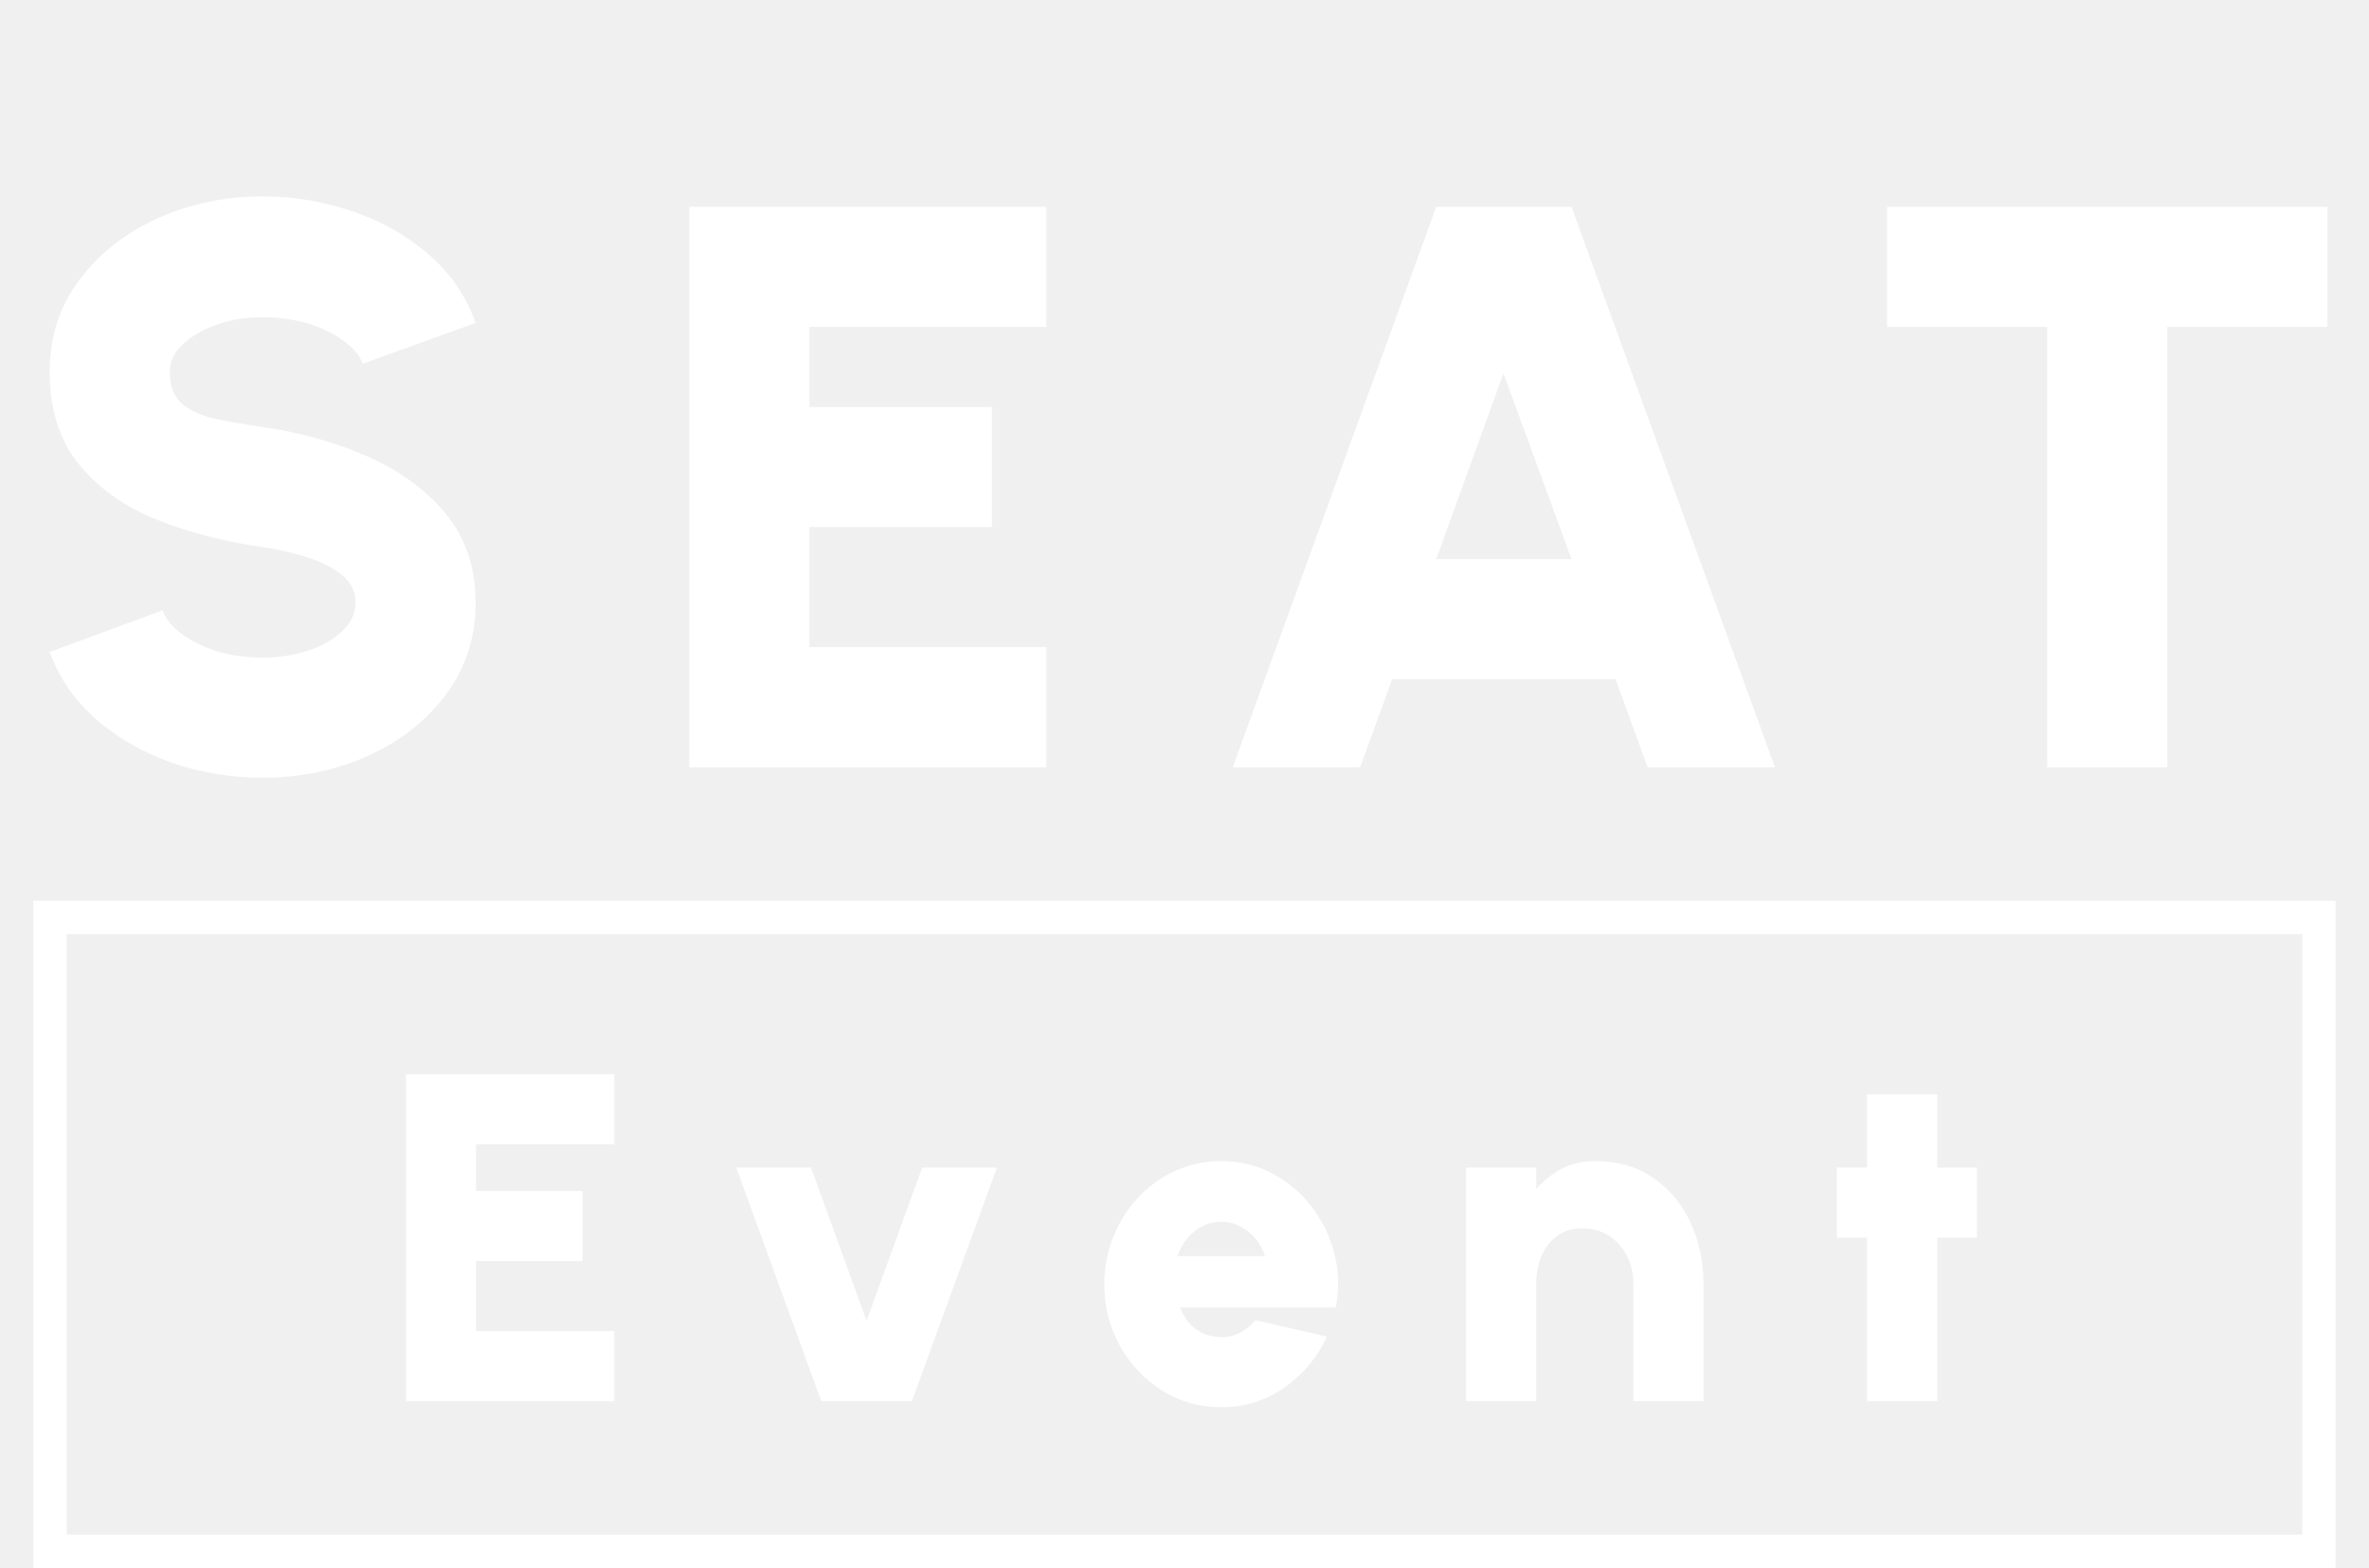
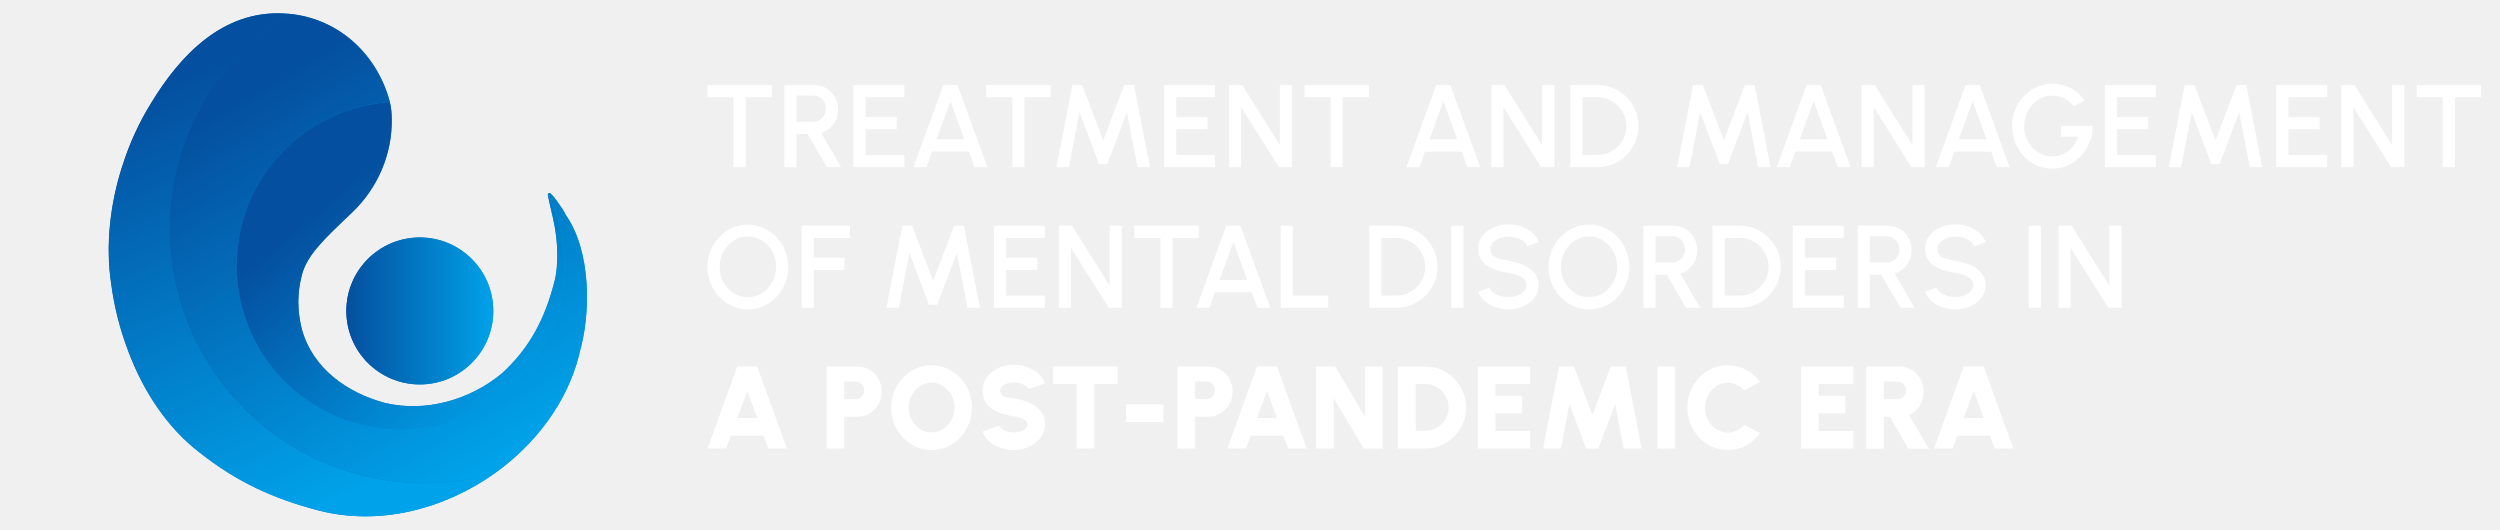
- <svg xmlns="http://www.w3.org/2000/svg" width="71" height="47" viewBox="0 0 71 47" fill="none">
-   <path d="M7.872 23.312C6.928 23.312 6.024 23.164 5.16 22.868C4.295 22.564 3.539 22.132 2.892 21.572C2.244 21.004 1.776 20.328 1.488 19.544L4.872 18.296C4.952 18.528 5.128 18.752 5.399 18.968C5.679 19.184 6.032 19.364 6.455 19.508C6.88 19.644 7.351 19.712 7.872 19.712C8.351 19.712 8.803 19.644 9.227 19.508C9.652 19.364 9.995 19.168 10.259 18.92C10.524 18.672 10.655 18.384 10.655 18.056C10.655 17.72 10.515 17.444 10.236 17.228C9.963 17.004 9.611 16.828 9.18 16.7C8.755 16.564 8.319 16.464 7.872 16.4C6.655 16.224 5.564 15.936 4.596 15.536C3.635 15.128 2.876 14.568 2.316 13.856C1.764 13.144 1.488 12.24 1.488 11.144C1.488 10.096 1.784 9.18 2.376 8.396C2.967 7.604 3.748 6.988 4.715 6.548C5.691 6.108 6.744 5.888 7.872 5.888C8.816 5.888 9.72 6.04 10.584 6.344C11.456 6.64 12.216 7.072 12.864 7.64C13.511 8.208 13.976 8.888 14.255 9.68L10.871 10.904C10.791 10.672 10.611 10.452 10.332 10.244C10.059 10.028 9.711 9.852 9.287 9.716C8.864 9.58 8.392 9.512 7.872 9.512C7.407 9.504 6.963 9.572 6.54 9.716C6.115 9.86 5.768 10.056 5.495 10.304C5.223 10.552 5.088 10.832 5.088 11.144C5.088 11.576 5.215 11.9 5.471 12.116C5.728 12.324 6.064 12.472 6.479 12.56C6.904 12.648 7.367 12.728 7.872 12.8C9.024 12.968 10.084 13.268 11.052 13.7C12.02 14.132 12.796 14.708 13.38 15.428C13.963 16.148 14.255 17.024 14.255 18.056C14.255 19.104 13.96 20.024 13.367 20.816C12.784 21.6 12.008 22.212 11.04 22.652C10.072 23.092 9.015 23.312 7.872 23.312ZM20.656 23V6.2H31.36V9.8H24.256V12.2H29.728V15.8H24.256V19.4H31.36V23H20.656ZM43.044 6.2H47.099L53.196 23H49.38L48.419 20.36H41.724L40.764 23H36.947L43.044 6.2ZM43.044 16.76H47.099L45.059 11.192L43.044 16.76ZM69.755 6.2V9.8H64.955V23H61.355V9.8H56.555V6.2H69.755ZM12.167 42V32.2H18.411V34.3H14.267V35.7H17.459V37.8H14.267V39.9H18.411V42H12.167ZM27.33 42H24.614L22.066 35H24.306L25.972 39.592L27.638 35H29.878L27.33 42ZM36.597 42.182C35.953 42.182 35.365 42.016 34.833 41.685C34.305 41.354 33.883 40.908 33.566 40.348C33.253 39.788 33.097 39.17 33.097 38.493C33.097 37.984 33.188 37.508 33.37 37.065C33.552 36.617 33.801 36.225 34.119 35.889C34.441 35.548 34.814 35.282 35.239 35.091C35.663 34.9 36.116 34.804 36.597 34.804C37.157 34.804 37.668 34.928 38.13 35.175C38.596 35.418 38.988 35.749 39.306 36.169C39.628 36.584 39.856 37.053 39.992 37.576C40.127 38.099 40.141 38.638 40.034 39.193H35.365C35.43 39.356 35.516 39.506 35.624 39.641C35.736 39.772 35.871 39.877 36.03 39.956C36.193 40.035 36.382 40.077 36.597 40.082C36.802 40.087 36.991 40.042 37.164 39.949C37.341 39.856 37.495 39.73 37.626 39.571L39.768 40.068C39.483 40.689 39.058 41.197 38.494 41.594C37.929 41.986 37.297 42.182 36.597 42.182ZM35.288 37.653H37.913C37.847 37.452 37.749 37.275 37.619 37.121C37.488 36.967 37.334 36.846 37.157 36.757C36.984 36.668 36.797 36.624 36.597 36.624C36.401 36.624 36.214 36.668 36.037 36.757C35.864 36.846 35.712 36.967 35.582 37.121C35.456 37.275 35.358 37.452 35.288 37.653ZM51.054 38.458V42H48.954V38.486C48.954 38.183 48.891 37.905 48.765 37.653C48.639 37.401 48.462 37.2 48.233 37.051C48.005 36.897 47.736 36.82 47.428 36.82C47.125 36.82 46.871 36.897 46.665 37.051C46.46 37.2 46.304 37.401 46.196 37.653C46.094 37.905 46.042 38.183 46.042 38.486V42H43.942V35H46.042V35.644C46.262 35.392 46.516 35.189 46.805 35.035C47.095 34.881 47.428 34.804 47.806 34.804C48.478 34.804 49.055 34.97 49.535 35.301C50.021 35.628 50.394 36.069 50.655 36.624C50.917 37.175 51.05 37.786 51.054 38.458ZM59.25 37.1H58.06V42H55.96V37.1H55.05V35H55.96V32.802H58.06V35H59.25V37.1Z" fill="white" />
-   <rect x="1.5" y="27.5" width="68" height="19" stroke="white" />
+ <svg xmlns="http://www.w3.org/2000/svg" version="1.1" id="Layer_1" x="0px" y="0px" viewBox="0 0 221.82 47" style="enable-background:new 0 0 221.82 47;" xml:space="preserve">
+   <style type="text/css">
+ 	.st0{fill:url(#SVGID_1_);}
+ 	.st1{fill:url(#SVGID_2_);}
+ 	.st2{fill:#FFFFFF;}
+ 	.st3{fill:url(#XMLID_2_);}
+ 	.st4{fill:url(#XMLID_3_);}
+ 	.st5{fill:url(#XMLID_4_);}
+ 	.st6{fill:url(#XMLID_5_);}
+ </style>
+   <g>
+     <linearGradient id="SVGID_1_" gradientUnits="userSpaceOnUse" x1="9.633" y1="23.5" x2="52.078" y2="23.5">
+       <stop offset="0" style="stop-color:#044F9F" />
+       <stop offset="1" style="stop-color:#00A2E9" />
+     </linearGradient>
+     <path class="st0" d="M50.2,19.07c-0.16-0.4-1.23-1.92-1.43-1.94c-0.02-0.01-0.04-0.01-0.06,0.01c-0.01,0.01-0.02,0-0.02,0   c-0.02,0-0.03,0.01-0.03,0.01c-0.02,0.01-0.03,0.02-0.04,0.04c-0.03,0.05,0.22,1.14,0.46,2.17c0.24,1.06,0.38,2.14,0.38,3.22   c0,0.81-0.05,1.62-0.25,2.39c-0.82,3.19-2.12,5.84-4.66,8.15c-2.82,2.35-6.77,3.49-10.38,2.63c-3.34-0.89-6.44-3.06-7.39-6.58   c-0.4-1.65-0.41-3.13,0.01-4.77c0.47-1.81,2.05-3.26,4.43-5.52c2.28-2.17,3.59-5.18,3.55-8.32c-0.01-0.56-0.06-1.08-0.17-1.51   c-1.05-3.99-4.31-7.4-9-7.83c-0.15-0.02-0.3-0.02-0.45-0.03c-5.36-0.27-9.14,3.69-11.71,7.92c-1.06,1.7-1.93,3.59-2.56,5.58   c-0.01,0.02-0.02,0.03-0.02,0.05c-1.09,3.39-1.5,7.06-0.98,10.45c0.26,1.97,0.77,4,1.51,5.95l0,0.01c1.33,3.51,3.43,6.77,6.33,8.99   c3.3,2.62,6.61,4.13,10.62,5.16c5.32,1.37,11.09-0.12,15.59-3.33c3.58-2.56,6.36-6.23,7.44-10.4c0.03-0.1,0.05-0.21,0.07-0.31   C52.45,27.71,52.43,22.25,50.2,19.07z" />
+     <linearGradient id="SVGID_2_" gradientUnits="userSpaceOnUse" x1="30.727" y1="27.592" x2="43.777" y2="27.592">
+       <stop offset="0" style="stop-color:#044F9F" />
+       <stop offset="1" style="stop-color:#00A2E9" />
+     </linearGradient>
+     <circle class="st1" cx="37.25" cy="27.59" r="6.52" />
+   </g>
+   <g>
+     <path class="st2" d="M68.49,7.55v1.08h-2.32v6.2h-1.08v-6.2h-2.31V7.55H68.49z" />
+     <path class="st2" d="M69.59,14.83V7.55h2.68c0.39,0,0.75,0.1,1.06,0.29c0.32,0.19,0.57,0.46,0.75,0.78s0.28,0.69,0.28,1.09   c0,0.34-0.06,0.65-0.19,0.93c-0.13,0.28-0.31,0.52-0.53,0.72c-0.23,0.2-0.49,0.34-0.78,0.43l1.76,3.04h-1.25l-1.71-2.94h-1v2.94   H69.59z M70.67,10.81h1.49c0.2,0,0.39-0.05,0.56-0.16c0.17-0.1,0.31-0.24,0.41-0.42c0.1-0.17,0.15-0.37,0.15-0.59   c0-0.22-0.05-0.42-0.15-0.59c-0.1-0.18-0.24-0.31-0.41-0.42c-0.17-0.1-0.36-0.15-0.56-0.15h-1.49V10.81z" />
+     <path class="st2" d="M75.72,14.83V7.55h4.52v1.08H76.8v1.76h2.77v1.08H76.8v2.28h3.44v1.08H75.72z" />
+     <path class="st2" d="M83.7,7.55h1.26l2.65,7.28h-1.14l-0.5-1.38H82.7l-0.5,1.38h-1.15L83.7,7.55z M83.1,12.36h2.46l-1.23-3.38   L83.1,12.36z" />
+     <path class="st2" d="M93.22,7.55v1.08H90.9v6.2h-1.08v-6.2H87.5V7.55H93.22z" />
+     <path class="st2" d="M93.74,14.83l1.41-7.28h0.87l1.87,4.9l1.86-4.9h0.87l1.41,7.28h-1.1l-0.94-4.87l-1.74,4.6h-0.73l-1.74-4.6   l-0.94,4.87H93.74z" />
+     <path class="st2" d="M103.29,14.83V7.55h4.52v1.08h-3.44v1.76h2.77v1.08h-2.77v2.28h3.44v1.08H103.29z" />
+     <path class="st2" d="M109.05,14.83V7.55h1.17l3.34,5.33V7.55h1.08v7.28h-1.17l-3.35-5.33v5.33H109.05z" />
+     <path class="st2" d="M121.46,7.55v1.08h-2.32v6.2h-1.08v-6.2h-2.31V7.55H121.46z" />
+     <path class="st2" d="M127.43,7.55h1.26l2.65,7.28h-1.14l-0.5-1.38h-3.26l-0.5,1.38h-1.15L127.43,7.55z M126.84,12.36h2.46   l-1.23-3.38L126.84,12.36z" />
+     <path class="st2" d="M132.32,14.83V7.55h1.17l3.34,5.33V7.55h1.08v7.28h-1.17L133.4,9.5v5.33H132.32z" />
+     <path class="st2" d="M139.33,14.83V7.55h2.41c0.5,0,0.97,0.09,1.42,0.28c0.44,0.19,0.83,0.45,1.16,0.79s0.59,0.72,0.78,1.16   c0.19,0.44,0.28,0.91,0.28,1.41c0,0.5-0.09,0.97-0.28,1.41c-0.19,0.44-0.45,0.83-0.78,1.16s-0.72,0.6-1.16,0.79   c-0.44,0.19-0.91,0.28-1.42,0.28H139.33z M140.41,13.75h1.33c0.35,0,0.68-0.07,0.99-0.2c0.31-0.13,0.58-0.32,0.82-0.55   c0.24-0.24,0.42-0.51,0.55-0.82s0.2-0.64,0.2-0.99c0-0.35-0.07-0.69-0.2-0.99s-0.32-0.58-0.55-0.82c-0.24-0.24-0.51-0.42-0.82-0.55   c-0.31-0.13-0.64-0.2-0.99-0.2h-1.33V13.75z" />
+     <path class="st2" d="M148.81,14.83l1.41-7.28h0.87l1.87,4.9l1.86-4.9h0.87l1.41,7.28H156l-0.94-4.87l-1.74,4.6h-0.73l-1.74-4.6   l-0.94,4.87H148.81z" />
+     <path class="st2" d="M160.29,7.55h1.26l2.65,7.28h-1.14l-0.5-1.38h-3.26l-0.5,1.38h-1.15L160.29,7.55z M159.69,12.36h2.46   l-1.23-3.38L159.69,12.36z" />
+     <path class="st2" d="M165.18,14.83V7.55h1.17l3.34,5.33V7.55h1.08v7.28h-1.17l-3.35-5.33v5.33H165.18z" />
+     <path class="st2" d="M174.4,7.55h1.26l2.65,7.28h-1.14l-0.5-1.38h-3.26l-0.5,1.38h-1.15L174.4,7.55z M173.8,12.36h2.46l-1.23-3.38   L173.8,12.36z" />
+     <path class="st2" d="M182.11,14.96c-0.51,0-0.98-0.1-1.41-0.29s-0.81-0.47-1.14-0.82c-0.32-0.35-0.58-0.75-0.76-1.21   c-0.18-0.46-0.27-0.94-0.27-1.46c0-0.54,0.1-1.05,0.29-1.5c0.19-0.46,0.46-0.86,0.8-1.19c0.34-0.34,0.72-0.6,1.15-0.79   s0.88-0.28,1.36-0.28c0.54,0,1.05,0.12,1.55,0.37c0.5,0.25,0.93,0.62,1.29,1.12l-0.97,0.52c-0.25-0.31-0.54-0.55-0.87-0.71   c-0.33-0.16-0.67-0.24-1.02-0.24c-0.34,0-0.66,0.07-0.96,0.21c-0.3,0.14-0.57,0.33-0.8,0.57c-0.23,0.24-0.42,0.53-0.55,0.86   c-0.13,0.33-0.2,0.68-0.2,1.07c0,0.37,0.06,0.72,0.19,1.05c0.13,0.33,0.31,0.61,0.54,0.86c0.23,0.24,0.5,0.44,0.8,0.57   c0.3,0.14,0.63,0.21,0.98,0.21c0.26,0,0.5-0.04,0.74-0.12c0.24-0.08,0.46-0.2,0.66-0.36c0.2-0.15,0.38-0.34,0.53-0.55   c0.15-0.22,0.27-0.45,0.36-0.72h-1.54v-0.96h2.81c0.01,0.52-0.08,1.01-0.27,1.47c-0.19,0.46-0.44,0.86-0.77,1.21   s-0.71,0.62-1.14,0.82S182.61,14.96,182.11,14.96z" />
+     <path class="st2" d="M186.76,14.83V7.55h4.52v1.08h-3.44v1.76h2.77v1.08h-2.77v2.28h3.44v1.08H186.76z" />
+     <path class="st2" d="M192.43,14.83l1.41-7.28h0.87l1.87,4.9l1.86-4.9h0.87l1.41,7.28h-1.1l-0.94-4.87l-1.74,4.6h-0.73l-1.74-4.6   l-0.94,4.87H192.43z" />
+     <path class="st2" d="M201.97,14.83V7.55h4.52v1.08h-3.44v1.76h2.77v1.08h-2.77v2.28h3.44v1.08H201.97z" />
+     <path class="st2" d="M207.74,14.83V7.55h1.17l3.34,5.33V7.55h1.08v7.28h-1.17l-3.35-5.33v5.33H207.74z" />
+     <path class="st2" d="M220.14,7.55v1.08h-2.32v6.2h-1.08v-6.2h-2.31V7.55H220.14z" />
+     <path class="st2" d="M66.36,27.45c-0.49,0-0.96-0.1-1.39-0.29s-0.81-0.47-1.14-0.81c-0.33-0.35-0.59-0.75-0.78-1.2   c-0.19-0.46-0.28-0.94-0.28-1.46c0-0.52,0.09-1.01,0.28-1.46c0.19-0.46,0.45-0.86,0.78-1.2c0.33-0.35,0.71-0.62,1.14-0.81   s0.9-0.29,1.39-0.29c0.5,0,0.96,0.1,1.39,0.29c0.43,0.2,0.81,0.47,1.14,0.81c0.33,0.35,0.59,0.75,0.77,1.2s0.28,0.94,0.28,1.46   c0,0.52-0.09,1.01-0.28,1.46s-0.44,0.86-0.77,1.2c-0.33,0.35-0.71,0.62-1.14,0.81C67.32,27.35,66.86,27.45,66.36,27.45z    M66.36,26.37c0.35,0,0.67-0.07,0.97-0.21c0.3-0.14,0.57-0.34,0.8-0.59c0.23-0.25,0.41-0.53,0.54-0.86s0.19-0.67,0.19-1.04   c0-0.37-0.06-0.71-0.19-1.04c-0.13-0.33-0.31-0.61-0.54-0.86c-0.23-0.25-0.5-0.44-0.8-0.58c-0.3-0.14-0.63-0.21-0.97-0.21   s-0.67,0.07-0.97,0.21c-0.3,0.14-0.57,0.34-0.8,0.59s-0.41,0.53-0.54,0.86c-0.13,0.32-0.19,0.67-0.19,1.04   c0,0.37,0.06,0.72,0.19,1.04c0.13,0.32,0.31,0.61,0.54,0.86s0.5,0.44,0.8,0.58S66.02,26.37,66.36,26.37z" />
+     <path class="st2" d="M71.13,27.31v-7.28h4.29v1.08h-3.21v1.76h2.71v1.08h-2.71v3.36H71.13z" />
+     <path class="st2" d="M78.65,27.31l1.41-7.28h0.87l1.87,4.9l1.86-4.9h0.87l1.41,7.28h-1.1l-0.94-4.87l-1.74,4.6h-0.73l-1.74-4.6   l-0.94,4.87H78.65z" />
+     <path class="st2" d="M88.19,27.31v-7.28h4.52v1.08h-3.44v1.76h2.77v1.08h-2.77v2.28h3.44v1.08H88.19z" />
+     <path class="st2" d="M93.95,27.31v-7.28h1.17l3.34,5.33v-5.33h1.08v7.28h-1.17l-3.35-5.33v5.33H93.95z" />
+     <path class="st2" d="M106.36,20.03v1.08h-2.32v6.2h-1.08v-6.2h-2.31v-1.08H106.36z" />
+     <path class="st2" d="M108.8,20.03h1.26l2.65,7.28h-1.14l-0.5-1.38h-3.26l-0.5,1.38h-1.15L108.8,20.03z M108.21,24.85h2.46   l-1.23-3.38L108.21,24.85z" />
+     <path class="st2" d="M113.63,27.31v-7.28h1.08v6.2h3.14v1.08H113.63z" />
+     <path class="st2" d="M121.49,27.31v-7.28h2.41c0.5,0,0.97,0.09,1.42,0.28c0.44,0.19,0.83,0.45,1.16,0.79s0.59,0.72,0.78,1.16   c0.19,0.44,0.28,0.91,0.28,1.41c0,0.5-0.09,0.97-0.28,1.41c-0.19,0.44-0.45,0.83-0.78,1.16s-0.72,0.6-1.16,0.79   c-0.44,0.19-0.91,0.28-1.42,0.28H121.49z M122.57,26.23h1.33c0.35,0,0.68-0.07,0.99-0.2c0.31-0.13,0.58-0.32,0.82-0.55   c0.24-0.24,0.42-0.51,0.55-0.82s0.2-0.64,0.2-0.99c0-0.35-0.07-0.69-0.2-0.99s-0.32-0.58-0.55-0.82c-0.24-0.24-0.51-0.42-0.82-0.55   c-0.31-0.13-0.64-0.2-0.99-0.2h-1.33V26.23z" />
+     <path class="st2" d="M128.77,27.31v-7.28h1.08v7.28H128.77z" />
+     <path class="st2" d="M133.85,27.45c-0.4,0-0.78-0.06-1.15-0.19c-0.37-0.12-0.69-0.3-0.96-0.54s-0.47-0.51-0.59-0.83l1.01-0.38   c0.06,0.17,0.17,0.31,0.34,0.44c0.17,0.13,0.37,0.23,0.6,0.3c0.23,0.07,0.48,0.11,0.74,0.11c0.28,0,0.54-0.04,0.78-0.14   c0.24-0.09,0.44-0.21,0.59-0.37c0.15-0.16,0.23-0.35,0.23-0.56c0-0.22-0.08-0.4-0.24-0.55c-0.16-0.14-0.36-0.25-0.6-0.34   c-0.24-0.08-0.5-0.15-0.76-0.19c-0.51-0.08-0.97-0.2-1.37-0.36c-0.4-0.16-0.72-0.38-0.96-0.67c-0.23-0.29-0.35-0.66-0.35-1.12   c0-0.43,0.12-0.81,0.37-1.13c0.25-0.32,0.58-0.57,0.98-0.75c0.41-0.18,0.85-0.27,1.32-0.27c0.39,0,0.77,0.06,1.14,0.18   s0.69,0.3,0.97,0.54c0.28,0.23,0.48,0.52,0.6,0.85l-1.02,0.37c-0.06-0.17-0.17-0.32-0.34-0.44c-0.17-0.13-0.37-0.23-0.6-0.3   c-0.23-0.07-0.48-0.11-0.74-0.11c-0.28,0-0.54,0.04-0.78,0.13s-0.44,0.22-0.59,0.38c-0.15,0.16-0.23,0.35-0.23,0.56   c0,0.26,0.07,0.46,0.21,0.59s0.33,0.24,0.57,0.3c0.24,0.06,0.51,0.12,0.81,0.17c0.48,0.08,0.92,0.2,1.33,0.38   c0.41,0.18,0.74,0.41,0.98,0.71c0.25,0.29,0.37,0.65,0.37,1.08c0,0.43-0.12,0.81-0.37,1.13c-0.25,0.32-0.58,0.58-0.98,0.75   C134.77,27.36,134.33,27.45,133.85,27.45z" />
+     <path class="st2" d="M140.99,27.45c-0.49,0-0.96-0.1-1.39-0.29s-0.81-0.47-1.14-0.81c-0.33-0.35-0.59-0.75-0.78-1.2   c-0.19-0.46-0.28-0.94-0.28-1.46c0-0.52,0.09-1.01,0.28-1.46c0.19-0.46,0.45-0.86,0.78-1.2c0.33-0.35,0.71-0.62,1.14-0.81   s0.9-0.29,1.39-0.29c0.5,0,0.96,0.1,1.39,0.29c0.43,0.2,0.81,0.47,1.14,0.81c0.33,0.35,0.59,0.75,0.77,1.2s0.28,0.94,0.28,1.46   c0,0.52-0.09,1.01-0.28,1.46s-0.44,0.86-0.77,1.2c-0.33,0.35-0.71,0.62-1.14,0.81C141.95,27.35,141.48,27.45,140.99,27.45z    M140.99,26.37c0.35,0,0.67-0.07,0.97-0.21c0.3-0.14,0.57-0.34,0.8-0.59c0.23-0.25,0.41-0.53,0.54-0.86s0.19-0.67,0.19-1.04   c0-0.37-0.06-0.71-0.19-1.04c-0.13-0.33-0.31-0.61-0.54-0.86c-0.23-0.25-0.5-0.44-0.8-0.58c-0.3-0.14-0.63-0.21-0.97-0.21   s-0.67,0.07-0.97,0.21c-0.3,0.14-0.57,0.34-0.8,0.59s-0.41,0.53-0.54,0.86c-0.13,0.32-0.19,0.67-0.19,1.04   c0,0.37,0.06,0.72,0.19,1.04c0.13,0.32,0.31,0.61,0.54,0.86s0.5,0.44,0.8,0.58S140.64,26.37,140.99,26.37z" />
+     <path class="st2" d="M145.82,27.31v-7.28h2.68c0.39,0,0.75,0.1,1.06,0.29c0.32,0.19,0.57,0.46,0.75,0.78s0.28,0.69,0.28,1.09   c0,0.34-0.06,0.65-0.19,0.93c-0.13,0.28-0.31,0.52-0.53,0.72c-0.23,0.2-0.49,0.34-0.78,0.43l1.76,3.04h-1.25l-1.71-2.94h-1v2.94   H145.82z M146.9,23.29h1.49c0.2,0,0.39-0.05,0.56-0.16c0.17-0.1,0.31-0.24,0.41-0.42c0.1-0.17,0.15-0.37,0.15-0.59   c0-0.22-0.05-0.42-0.15-0.59c-0.1-0.18-0.24-0.31-0.41-0.42c-0.17-0.1-0.36-0.15-0.56-0.15h-1.49V23.29z" />
+     <path class="st2" d="M151.95,27.31v-7.28h2.41c0.5,0,0.97,0.09,1.42,0.28c0.44,0.19,0.83,0.45,1.16,0.79s0.59,0.72,0.78,1.16   c0.19,0.44,0.28,0.91,0.28,1.41c0,0.5-0.09,0.97-0.28,1.41c-0.19,0.44-0.45,0.83-0.78,1.16s-0.72,0.6-1.16,0.79   c-0.44,0.19-0.91,0.28-1.42,0.28H151.95z M153.03,26.23h1.33c0.35,0,0.68-0.07,0.99-0.2c0.31-0.13,0.58-0.32,0.82-0.55   c0.24-0.24,0.42-0.51,0.55-0.82s0.2-0.64,0.2-0.99c0-0.35-0.07-0.69-0.2-0.99s-0.32-0.58-0.55-0.82c-0.24-0.24-0.51-0.42-0.82-0.55   c-0.31-0.13-0.64-0.2-0.99-0.2h-1.33V26.23z" />
+     <path class="st2" d="M159.07,27.31v-7.28h4.52v1.08h-3.44v1.76h2.77v1.08h-2.77v2.28h3.44v1.08H159.07z" />
+     <path class="st2" d="M164.84,27.31v-7.28h2.68c0.39,0,0.75,0.1,1.06,0.29c0.32,0.19,0.57,0.46,0.75,0.78s0.28,0.69,0.28,1.09   c0,0.34-0.06,0.65-0.19,0.93c-0.13,0.28-0.31,0.52-0.53,0.72c-0.23,0.2-0.49,0.34-0.78,0.43l1.76,3.04h-1.25l-1.71-2.94h-1v2.94   H164.84z M165.91,23.29h1.49c0.2,0,0.39-0.05,0.56-0.16c0.17-0.1,0.31-0.24,0.41-0.42c0.1-0.17,0.15-0.37,0.15-0.59   c0-0.22-0.05-0.42-0.15-0.59c-0.1-0.18-0.24-0.31-0.41-0.42c-0.17-0.1-0.36-0.15-0.56-0.15h-1.49V23.29z" />
+     <path class="st2" d="M173.5,27.45c-0.4,0-0.78-0.06-1.15-0.19c-0.37-0.12-0.69-0.3-0.96-0.54s-0.47-0.51-0.59-0.83l1.01-0.38   c0.06,0.17,0.17,0.31,0.34,0.44c0.17,0.13,0.37,0.23,0.6,0.3c0.23,0.07,0.48,0.11,0.74,0.11c0.28,0,0.54-0.04,0.78-0.14   c0.24-0.09,0.44-0.21,0.59-0.37c0.15-0.16,0.23-0.35,0.23-0.56c0-0.22-0.08-0.4-0.24-0.55c-0.16-0.14-0.36-0.25-0.6-0.34   c-0.24-0.08-0.5-0.15-0.76-0.19c-0.51-0.08-0.97-0.2-1.37-0.36c-0.4-0.16-0.72-0.38-0.96-0.67c-0.23-0.29-0.35-0.66-0.35-1.12   c0-0.43,0.12-0.81,0.37-1.13c0.25-0.32,0.58-0.57,0.98-0.75c0.41-0.18,0.85-0.27,1.32-0.27c0.39,0,0.77,0.06,1.14,0.18   s0.69,0.3,0.97,0.54c0.28,0.23,0.48,0.52,0.6,0.85l-1.02,0.37c-0.06-0.17-0.17-0.32-0.34-0.44c-0.17-0.13-0.37-0.23-0.6-0.3   C174,21.03,173.76,21,173.5,21c-0.28,0-0.54,0.04-0.78,0.13s-0.44,0.22-0.59,0.38c-0.15,0.16-0.23,0.35-0.23,0.56   c0,0.26,0.07,0.46,0.21,0.59s0.33,0.24,0.57,0.3c0.24,0.06,0.51,0.12,0.81,0.17c0.48,0.08,0.92,0.2,1.33,0.38   c0.41,0.18,0.74,0.41,0.98,0.71c0.25,0.29,0.37,0.65,0.37,1.08c0,0.43-0.12,0.81-0.37,1.13c-0.25,0.32-0.58,0.58-0.98,0.75   C174.42,27.36,173.97,27.45,173.5,27.45z" />
+     <path class="st2" d="M180,27.31v-7.28h1.08v7.28H180z" />
+     <path class="st2" d="M182.65,27.31v-7.28h1.17l3.34,5.33v-5.33h1.08v7.28h-1.17l-3.35-5.33v5.33H182.65z" />
+     <path class="st2" d="M65.42,32.51h1.76l2.64,7.28h-1.65l-0.42-1.14h-2.9l-0.42,1.14h-1.65L65.42,32.51z M65.42,37.09h1.76   l-0.88-2.41L65.42,37.09z" />
+     <path class="st2" d="M73.35,39.8v-7.28h2.75c0.4,0,0.76,0.1,1.08,0.3c0.32,0.2,0.58,0.47,0.77,0.81c0.19,0.34,0.29,0.71,0.29,1.11   c0,0.41-0.1,0.78-0.29,1.12c-0.2,0.34-0.46,0.61-0.78,0.81c-0.33,0.2-0.68,0.3-1.07,0.3h-1.19v2.83H73.35z M74.91,35.41h1.01   c0.14,0,0.27-0.04,0.38-0.11c0.11-0.07,0.21-0.17,0.28-0.28c0.07-0.12,0.1-0.25,0.1-0.39s-0.03-0.27-0.1-0.39   c-0.07-0.12-0.16-0.21-0.28-0.28c-0.11-0.07-0.24-0.11-0.38-0.11h-1.01V35.41z" />
+     <path class="st2" d="M82.66,39.93c-0.49,0-0.96-0.1-1.39-0.29s-0.81-0.47-1.14-0.81c-0.33-0.35-0.59-0.75-0.78-1.2   c-0.19-0.46-0.28-0.94-0.28-1.46c0-0.52,0.09-1.01,0.28-1.46c0.19-0.46,0.45-0.86,0.78-1.2c0.33-0.35,0.71-0.62,1.14-0.81   s0.9-0.29,1.39-0.29c0.5,0,0.96,0.1,1.39,0.29c0.43,0.2,0.81,0.47,1.14,0.81c0.33,0.35,0.59,0.75,0.77,1.2s0.28,0.94,0.28,1.46   c0,0.52-0.09,1.01-0.28,1.46s-0.44,0.86-0.77,1.2c-0.33,0.35-0.71,0.62-1.14,0.81C83.62,39.83,83.16,39.93,82.66,39.93z    M82.66,38.37c0.28,0,0.54-0.06,0.78-0.17c0.24-0.12,0.46-0.28,0.65-0.48c0.19-0.2,0.33-0.44,0.44-0.7   c0.11-0.27,0.16-0.55,0.16-0.86s-0.05-0.59-0.16-0.86c-0.11-0.27-0.25-0.5-0.44-0.7c-0.19-0.2-0.4-0.36-0.65-0.48   c-0.24-0.12-0.51-0.17-0.78-0.17s-0.54,0.06-0.78,0.17s-0.46,0.28-0.65,0.48c-0.19,0.2-0.33,0.44-0.44,0.7   c-0.11,0.27-0.16,0.55-0.16,0.86s0.05,0.59,0.16,0.86c0.11,0.27,0.25,0.5,0.44,0.7c0.19,0.2,0.4,0.36,0.65,0.48   C82.12,38.31,82.39,38.37,82.66,38.37z" />
+     <path class="st2" d="M89.95,39.93c-0.41,0-0.8-0.06-1.18-0.19c-0.37-0.13-0.7-0.32-0.98-0.56c-0.28-0.24-0.48-0.54-0.61-0.88   l1.47-0.54c0.03,0.1,0.11,0.2,0.23,0.29s0.27,0.17,0.46,0.23s0.39,0.09,0.61,0.09c0.21,0,0.4-0.03,0.59-0.09   c0.18-0.06,0.33-0.15,0.45-0.25s0.17-0.23,0.17-0.37c0-0.15-0.06-0.27-0.18-0.36s-0.27-0.17-0.46-0.23   c-0.19-0.06-0.38-0.1-0.57-0.13c-0.53-0.08-1-0.2-1.42-0.38c-0.42-0.17-0.75-0.42-0.99-0.73c-0.24-0.31-0.36-0.7-0.36-1.18   c0-0.45,0.13-0.85,0.38-1.19c0.26-0.34,0.6-0.61,1.02-0.8c0.42-0.19,0.88-0.29,1.37-0.29c0.41,0,0.8,0.06,1.18,0.2   c0.38,0.13,0.7,0.32,0.99,0.56c0.28,0.25,0.48,0.54,0.6,0.88l-1.47,0.53c-0.03-0.1-0.11-0.2-0.23-0.29   c-0.12-0.09-0.27-0.17-0.46-0.23s-0.39-0.09-0.61-0.09c-0.2,0-0.39,0.03-0.58,0.09c-0.18,0.06-0.33,0.15-0.45,0.25   s-0.18,0.23-0.18,0.36c0,0.19,0.06,0.33,0.17,0.42c0.11,0.09,0.26,0.16,0.44,0.2s0.38,0.07,0.6,0.1c0.5,0.07,0.96,0.2,1.38,0.39   c0.42,0.19,0.76,0.44,1.01,0.75c0.25,0.31,0.38,0.69,0.38,1.14c0,0.45-0.13,0.85-0.38,1.19c-0.25,0.34-0.59,0.61-1.01,0.8   C90.91,39.84,90.45,39.93,89.95,39.93z" />
+     <path class="st2" d="M99.17,32.51v1.56h-2.08v5.72h-1.56v-5.72h-2.08v-1.56H99.17z" />
+     <path class="st2" d="M99.9,35.89h3.33v1.56H99.9V35.89z" />
+     <path class="st2" d="M104.48,39.8v-7.28h2.75c0.4,0,0.76,0.1,1.08,0.3c0.32,0.2,0.58,0.47,0.77,0.81c0.19,0.34,0.29,0.71,0.29,1.11   c0,0.41-0.1,0.78-0.29,1.12c-0.2,0.34-0.46,0.61-0.78,0.81c-0.33,0.2-0.68,0.3-1.07,0.3h-1.19v2.83H104.48z M106.04,35.41h1.01   c0.14,0,0.27-0.04,0.38-0.11c0.11-0.07,0.21-0.17,0.28-0.28c0.07-0.12,0.1-0.25,0.1-0.39s-0.03-0.27-0.1-0.39   c-0.07-0.12-0.16-0.21-0.28-0.28c-0.11-0.07-0.24-0.11-0.38-0.11h-1.01V35.41z" />
+     <path class="st2" d="M111.54,32.51h1.76l2.64,7.28h-1.65l-0.42-1.14h-2.9l-0.42,1.14h-1.65L111.54,32.51z M111.54,37.09h1.76   l-0.88-2.41L111.54,37.09z" />
+     <path class="st2" d="M116.77,39.8v-7.28h1.69l2.66,4.46v-4.46h1.56v7.28H121l-2.66-4.46v4.46H116.77z" />
+     <path class="st2" d="M124.03,39.8v-7.28h2.41c0.5,0,0.97,0.09,1.41,0.28c0.44,0.19,0.83,0.45,1.16,0.79   c0.33,0.33,0.6,0.72,0.79,1.16c0.19,0.44,0.28,0.91,0.28,1.41c0,0.5-0.09,0.97-0.28,1.41c-0.19,0.44-0.45,0.83-0.79,1.16   c-0.33,0.33-0.72,0.6-1.16,0.79c-0.44,0.19-0.91,0.28-1.41,0.28H124.03z M125.59,38.23h0.85c0.28,0,0.55-0.05,0.8-0.16   c0.25-0.11,0.47-0.26,0.67-0.45c0.19-0.19,0.35-0.41,0.46-0.66s0.16-0.52,0.16-0.81c0-0.29-0.05-0.56-0.16-0.81   c-0.11-0.25-0.26-0.47-0.45-0.66c-0.19-0.19-0.41-0.34-0.66-0.45c-0.25-0.11-0.52-0.16-0.8-0.16h-0.85V38.23z" />
+     <path class="st2" d="M131.13,39.8v-7.28h4.64v1.56h-3.08v1.04h2.37v1.56h-2.37v1.56h3.08v1.56H131.13z" />
+     <path class="st2" d="M136.91,39.8l1.42-7.28h1.33l1.63,4.3l1.63-4.3h1.33l1.41,7.28h-1.59l-0.76-3.93l-1.49,3.93h-1.08l-1.49-3.93   l-0.76,3.93H136.91z" />
+     <path class="st2" d="M147.07,39.8v-7.28h1.56v7.28H147.07z" />
+     <path class="st2" d="M153.3,39.93c-0.49,0-0.96-0.1-1.39-0.29c-0.43-0.2-0.81-0.47-1.14-0.81c-0.33-0.35-0.58-0.75-0.77-1.2   s-0.28-0.94-0.28-1.46c0-0.52,0.09-1.01,0.28-1.47c0.19-0.46,0.44-0.86,0.77-1.2c0.33-0.35,0.71-0.62,1.14-0.81   c0.43-0.2,0.9-0.29,1.39-0.29c0.59,0,1.13,0.14,1.63,0.41c0.5,0.27,0.91,0.64,1.23,1.09l-1.39,0.75c-0.18-0.21-0.4-0.37-0.65-0.5   c-0.25-0.12-0.53-0.19-0.82-0.19c-0.28,0-0.54,0.06-0.78,0.17c-0.24,0.11-0.46,0.27-0.65,0.48c-0.19,0.2-0.33,0.44-0.43,0.7   c-0.1,0.27-0.16,0.56-0.16,0.86c0,0.31,0.05,0.59,0.16,0.86s0.25,0.5,0.43,0.7c0.19,0.2,0.4,0.36,0.65,0.48   c0.24,0.12,0.51,0.17,0.78,0.17c0.29,0,0.56-0.06,0.82-0.19c0.25-0.13,0.47-0.3,0.65-0.51l1.39,0.76   c-0.33,0.45-0.74,0.81-1.23,1.09C154.44,39.79,153.89,39.93,153.3,39.93z" />
+     <path class="st2" d="M159.81,39.8v-7.28h4.64v1.56h-3.08v1.04h2.37v1.56h-2.37v1.56h3.08v1.56H159.81z" />
+     <path class="st2" d="M165.59,39.8v-7.28h2.96c0.4,0,0.76,0.1,1.08,0.3c0.32,0.2,0.58,0.47,0.77,0.81c0.19,0.34,0.28,0.71,0.28,1.12   c0,0.31-0.05,0.6-0.16,0.87c-0.1,0.27-0.25,0.51-0.44,0.71c-0.19,0.21-0.42,0.37-0.68,0.5l1.73,2.98h-1.8l-1.64-2.83h-0.54v2.83   H165.59z M167.15,35.41h1.22c0.14,0,0.27-0.04,0.38-0.11c0.11-0.07,0.21-0.17,0.28-0.28c0.07-0.12,0.1-0.25,0.1-0.39   s-0.03-0.27-0.1-0.39c-0.07-0.12-0.16-0.21-0.28-0.28c-0.11-0.07-0.24-0.11-0.38-0.11h-1.22V35.41z" />
+     <path class="st2" d="M174.24,32.51H176l2.64,7.28h-1.65l-0.42-1.14h-2.9l-0.42,1.14h-1.65L174.24,32.51z M174.24,37.09H176   l-0.88-2.41L174.24,37.09z" />
+   </g>
+   <g id="XMLID_530_">
+     <linearGradient id="XMLID_2_" gradientUnits="userSpaceOnUse" x1="-1375.129" y1="-1717.693" x2="-1350.334" y2="-1686.295" gradientTransform="matrix(0.9682 0.2498 -0.2498 0.9682 916.9846 2013.873)">
+       <stop offset="0" style="stop-color:#044F9F" />
+       <stop offset="1" style="stop-color:#00A2E9" />
+     </linearGradient>
+     <path id="XMLID_356_" class="st3" d="M43.91,41.98c-4.5,3.21-10.27,4.7-15.59,3.33c-4.01-1.03-7.32-2.54-10.62-5.16   c-2.91-2.22-5.01-5.48-6.33-8.99l0-0.01c-0.75-1.95-1.25-3.98-1.51-5.95c-0.51-3.4-0.11-7.06,0.98-10.45   c0-0.01,0.01-0.03,0.02-0.05c0.63-1.99,1.5-3.88,2.56-5.58c2.56-4.23,6.34-8.19,11.71-7.92c0.15,0.01,0.3,0.02,0.45,0.03   c-0.29,0.18-0.57,0.37-0.85,0.56c-4.25,2.98-7.52,7.44-8.93,12.87c-3.11,12.07,4.15,24.38,16.21,27.49   c3.45,0.89,6.91,0.93,10.17,0.25C42.76,42.29,43.34,42.14,43.91,41.98z" />
+     <linearGradient id="XMLID_3_" gradientUnits="userSpaceOnUse" x1="-1358.141" y1="-1711.952" x2="-1336.708" y2="-1696.875" gradientTransform="matrix(0.9682 0.2498 -0.2498 0.9682 916.9846 2013.873)">
+       <stop offset="0" style="stop-color:#044F9F" />
+       <stop offset="1" style="stop-color:#00A2E9" />
+     </linearGradient>
+     <path id="XMLID_311_" class="st4" d="M49.62,27.19c-2.01,7.77-9.93,12.45-17.7,10.45c-7.78-2.01-12.45-9.94-10.45-17.71   c1.57-6.1,6.8-10.3,12.73-10.84c0.13-0.01,0.25-0.03,0.38-0.03c0.11,0.43,0.17,0.95,0.17,1.51c0.05,3.15-1.26,6.16-3.55,8.32   c-2.38,2.26-3.96,3.71-4.43,5.52c-0.42,1.64-0.41,3.12-0.01,4.77c0.94,3.52,4.04,5.69,7.39,6.58c3.61,0.86,7.56-0.27,10.38-2.63   c2.54-2.32,3.84-4.96,4.66-8.15c0.2-0.77,0.25-1.58,0.25-2.39c0-1.09-0.14-2.17-0.38-3.22c-0.24-1.02-0.49-2.12-0.46-2.17   C50.08,20.19,50.51,23.7,49.62,27.19z" />
+     <linearGradient id="XMLID_4_" gradientUnits="userSpaceOnUse" x1="-1366.587" y1="-1720.045" x2="-1338.803" y2="-1692.012" gradientTransform="matrix(0.9682 0.2498 -0.2498 0.9682 916.9846 2013.873)">
+       <stop offset="0" style="stop-color:#044F9F" />
+       <stop offset="1" style="stop-color:#00A2E9" />
+     </linearGradient>
+     <path id="XMLID_123_" class="st5" d="M51.35,31.58c-1.08,4.18-3.86,7.84-7.44,10.4c-0.57,0.16-1.14,0.31-1.72,0.42   c-3.26,0.68-6.72,0.64-10.17-0.25C19.95,39.03,12.69,26.72,15.8,14.65c1.4-5.43,4.67-9.89,8.93-12.87   c0.29-0.19,0.57-0.38,0.85-0.56c4.69,0.43,7.96,3.84,9,7.83c-0.13,0.01-0.25,0.02-0.38,0.03c-5.93,0.54-11.16,4.73-12.73,10.84   c-2.01,7.77,2.66,15.7,10.45,17.71c7.77,2,15.69-2.68,17.7-10.45c0.9-3.48,0.46-6.99-1-9.99c0.01-0.02,0.02-0.03,0.04-0.04   c0.01-0.01,0.02-0.01,0.03-0.01c0,0,0.01,0,0.02,0c0.02-0.02,0.03-0.01,0.06-0.01c0.2,0.01,1.27,1.53,1.43,1.94   c2.23,3.18,2.26,8.64,1.22,12.2C51.4,31.37,51.37,31.48,51.35,31.58z" />
+     <linearGradient id="XMLID_5_" gradientUnits="userSpaceOnUse" x1="30.727" y1="27.592" x2="43.777" y2="27.592">
+       <stop offset="0" style="stop-color:#044F9F" />
+       <stop offset="1" style="stop-color:#00A2E9" />
+     </linearGradient>
+     <circle id="XMLID_496_" class="st6" cx="37.25" cy="27.59" r="6.52" />
+   </g>
</svg>
